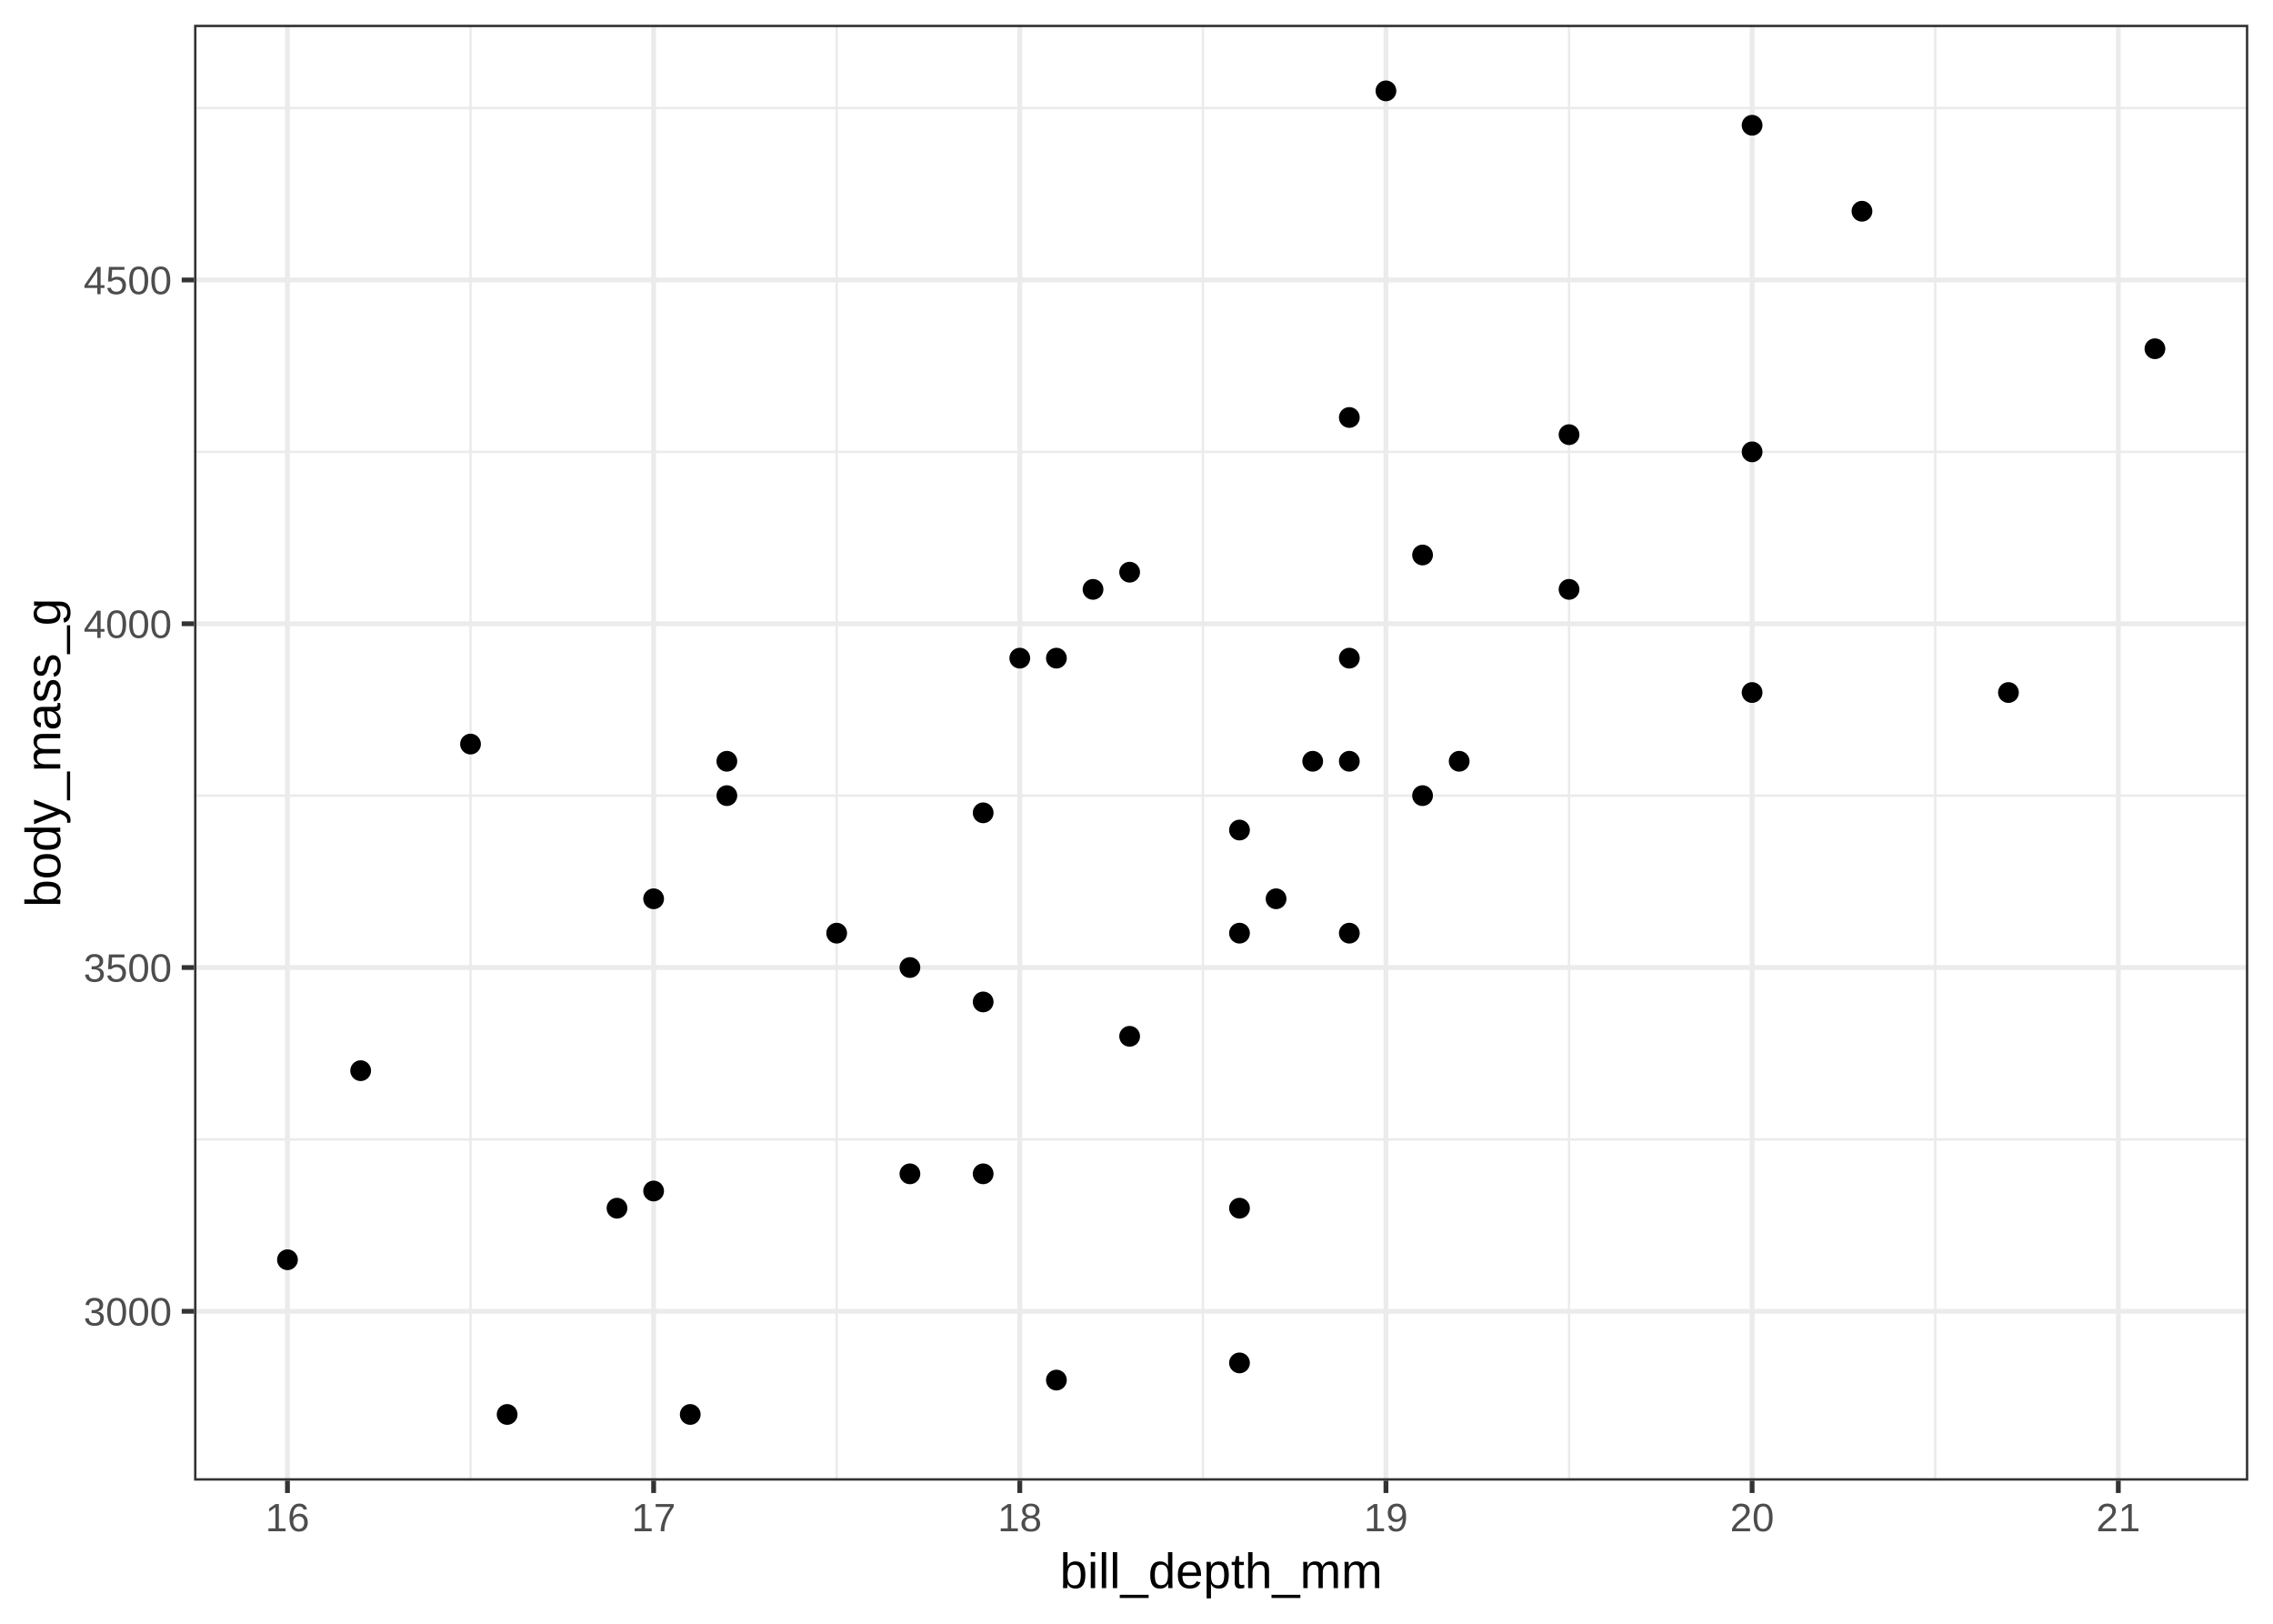
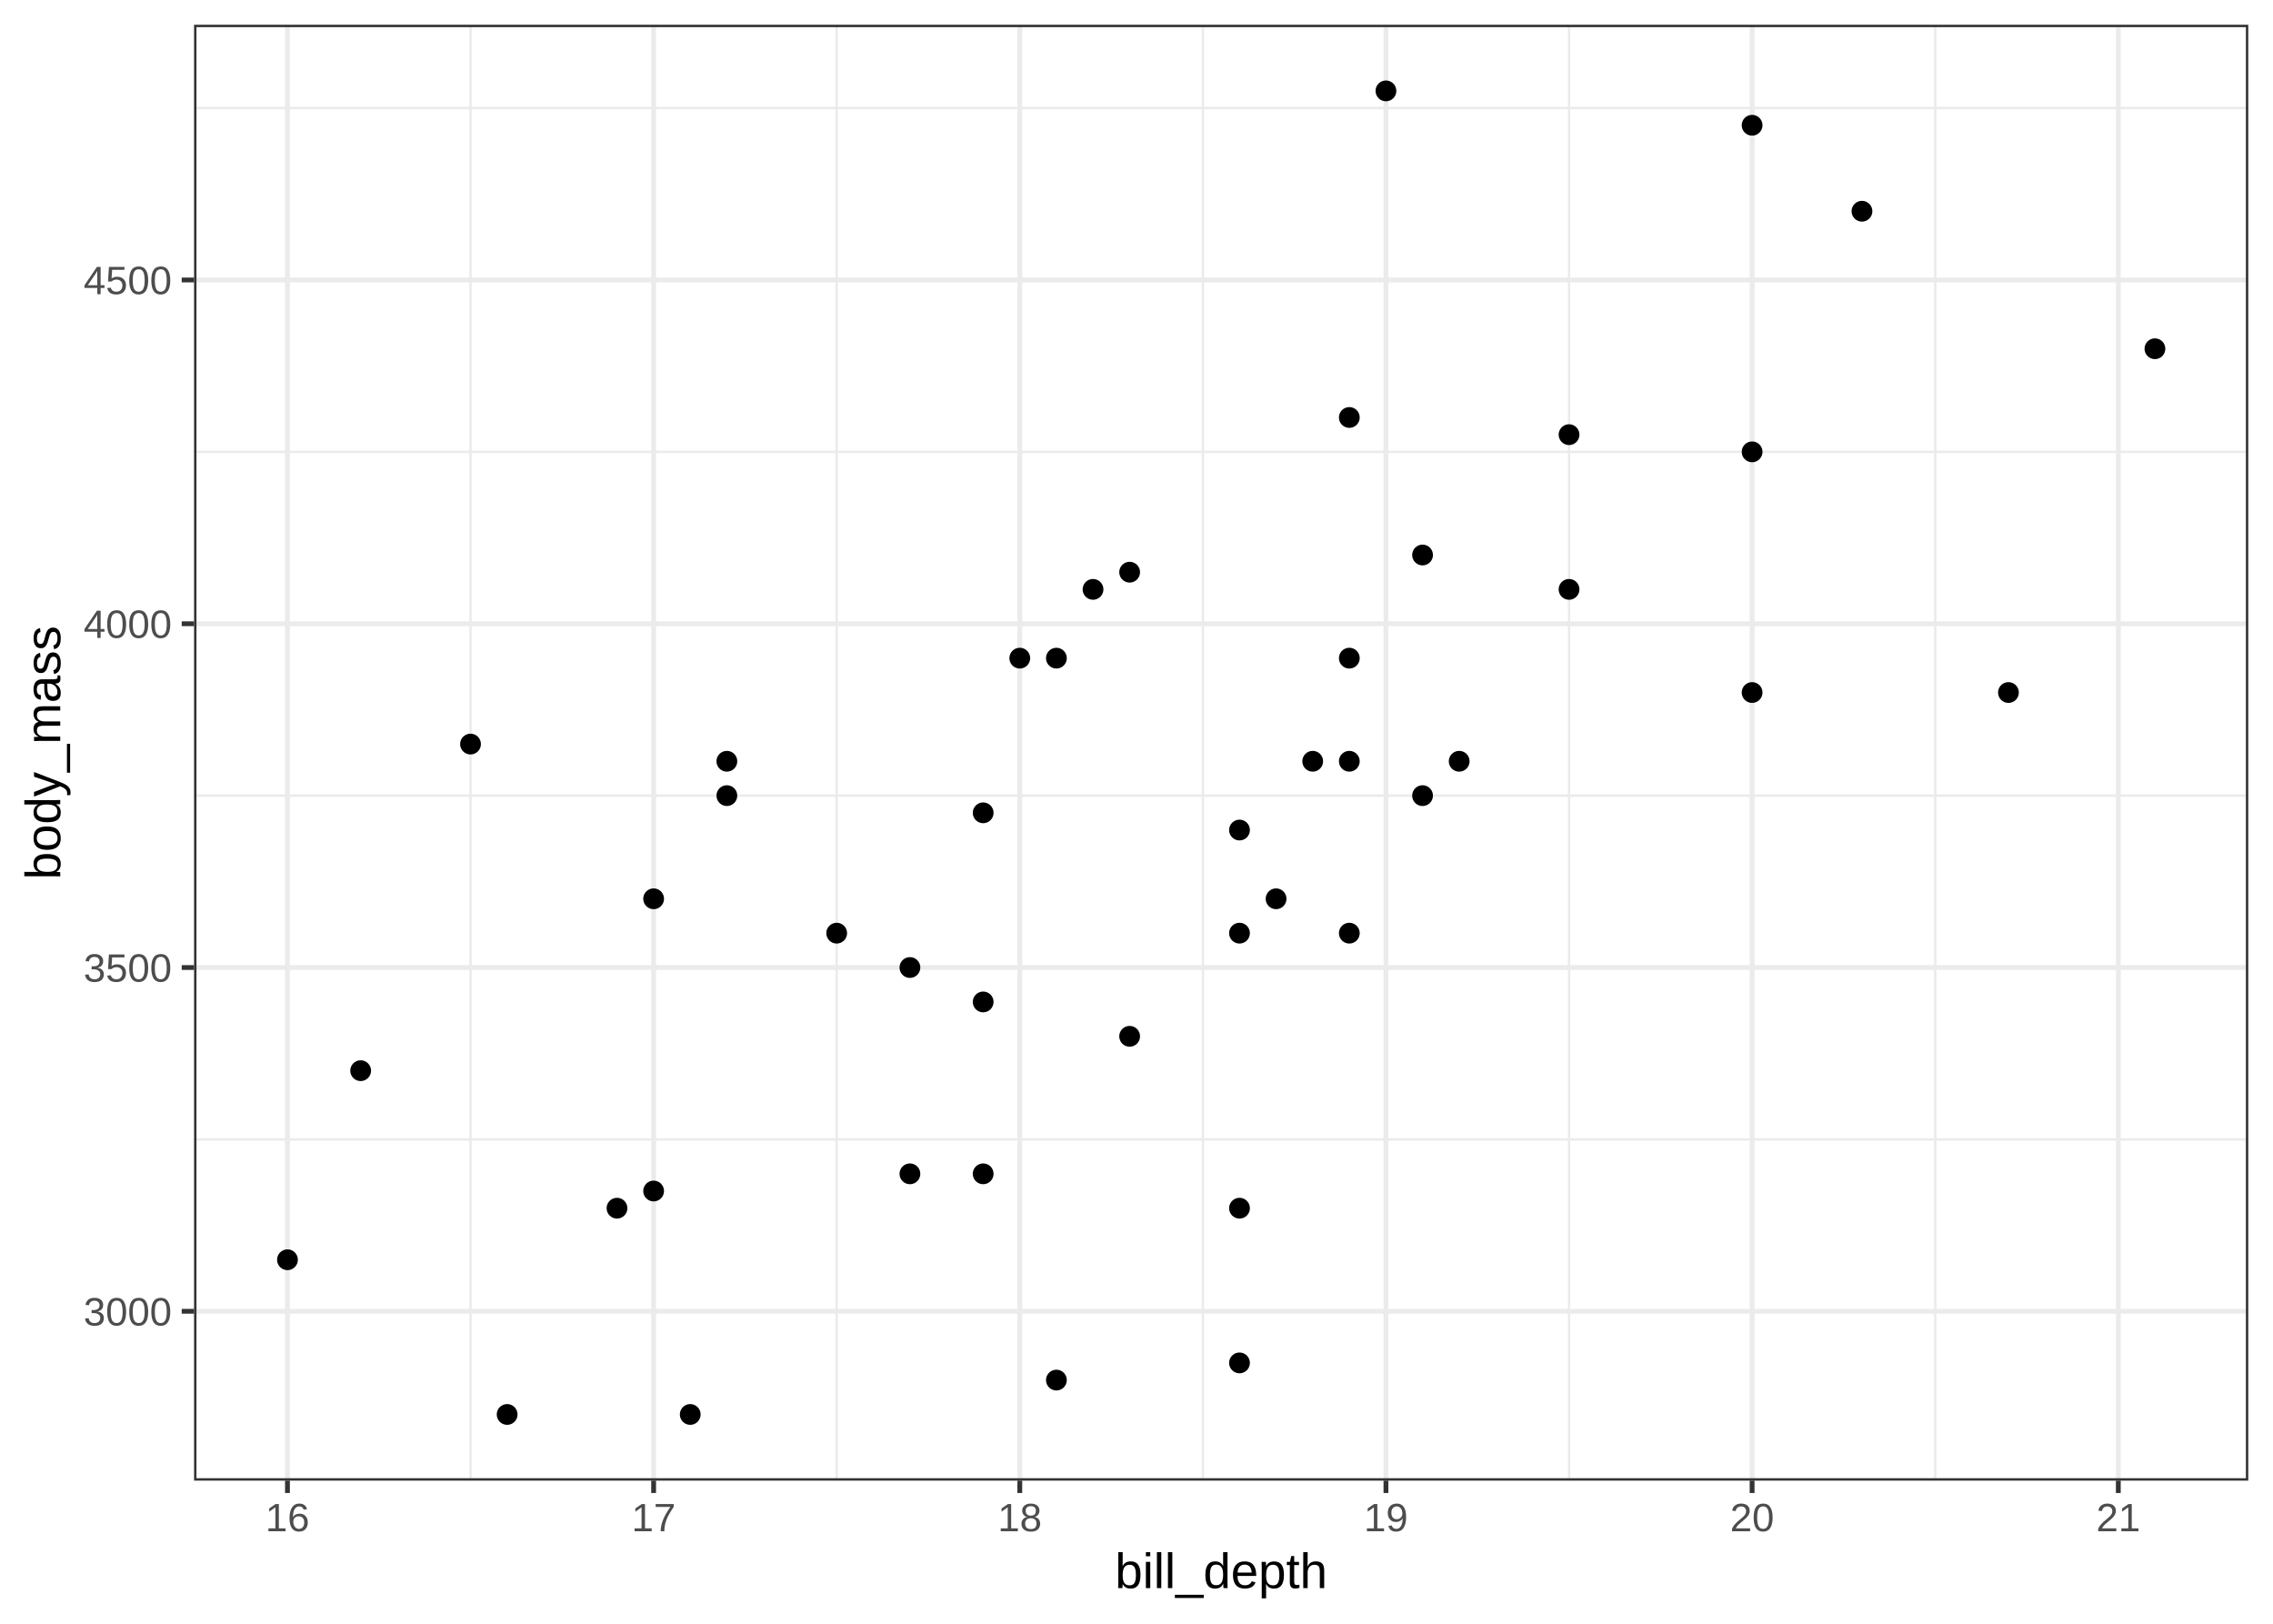
<svg xmlns="http://www.w3.org/2000/svg" class="svglite" width="504.00pt" height="360.00pt" viewBox="0 0 504.00 360.00">
  <defs>
    <style type="text/css">
    .svglite line, .svglite polyline, .svglite polygon, .svglite path, .svglite rect, .svglite circle {
      fill: none;
      stroke: #000000;
      stroke-linecap: round;
      stroke-linejoin: round;
      stroke-miterlimit: 10.00;
    }
  </style>
  </defs>
  <rect width="100%" height="100%" style="stroke: none; fill: #FFFFFF;" />
  <defs>
    <clipPath id="cpMC4wMHw1MDQuMDB8MC4wMHwzNjAuMDA=">
      <rect x="0.00" y="0.00" width="504.00" height="360.00" />
    </clipPath>
  </defs>
  <g clip-path="url(#cpMC4wMHw1MDQuMDB8MC4wMHwzNjAuMDA=)">
    <rect x="0.00" y="0.00" width="504.00" height="360.00" style="stroke-width: 1.07; stroke: #FFFFFF; fill: #FFFFFF;" />
  </g>
  <defs>
    <clipPath id="cpNDMuMDN8NDk4LjUyfDUuNDh8MzI4LjI3">
      <rect x="43.03" y="5.48" width="455.49" height="322.79" />
    </clipPath>
  </defs>
  <g clip-path="url(#cpNDMuMDN8NDk4LjUyfDUuNDh8MzI4LjI3)">
    <rect x="43.03" y="5.48" width="455.49" height="322.79" style="stroke-width: 1.07; stroke: none; fill: #FFFFFF;" />
    <polyline points="43.03,252.62 498.52,252.62 " style="stroke-width: 0.53; stroke: #EBEBEB; stroke-linecap: butt;" />
    <polyline points="43.03,176.40 498.52,176.40 " style="stroke-width: 0.53; stroke: #EBEBEB; stroke-linecap: butt;" />
    <polyline points="43.03,100.18 498.52,100.18 " style="stroke-width: 0.53; stroke: #EBEBEB; stroke-linecap: butt;" />
    <polyline points="43.03,23.96 498.52,23.96 " style="stroke-width: 0.53; stroke: #EBEBEB; stroke-linecap: butt;" />
    <polyline points="104.33,328.27 104.33,5.48 " style="stroke-width: 0.53; stroke: #EBEBEB; stroke-linecap: butt;" />
    <polyline points="185.52,328.27 185.52,5.48 " style="stroke-width: 0.53; stroke: #EBEBEB; stroke-linecap: butt;" />
    <polyline points="266.72,328.27 266.72,5.48 " style="stroke-width: 0.53; stroke: #EBEBEB; stroke-linecap: butt;" />
    <polyline points="347.91,328.27 347.91,5.48 " style="stroke-width: 0.53; stroke: #EBEBEB; stroke-linecap: butt;" />
    <polyline points="429.10,328.27 429.10,5.48 " style="stroke-width: 0.53; stroke: #EBEBEB; stroke-linecap: butt;" />
    <polyline points="43.03,290.73 498.52,290.73 " style="stroke-width: 1.07; stroke: #EBEBEB; stroke-linecap: butt;" />
    <polyline points="43.03,214.51 498.52,214.51 " style="stroke-width: 1.07; stroke: #EBEBEB; stroke-linecap: butt;" />
    <polyline points="43.03,138.29 498.52,138.29 " style="stroke-width: 1.07; stroke: #EBEBEB; stroke-linecap: butt;" />
    <polyline points="43.03,62.07 498.52,62.07 " style="stroke-width: 1.07; stroke: #EBEBEB; stroke-linecap: butt;" />
    <polyline points="63.74,328.27 63.74,5.48 " style="stroke-width: 1.07; stroke: #EBEBEB; stroke-linecap: butt;" />
    <polyline points="144.93,328.27 144.93,5.48 " style="stroke-width: 1.07; stroke: #EBEBEB; stroke-linecap: butt;" />
    <polyline points="226.12,328.27 226.12,5.48 " style="stroke-width: 1.07; stroke: #EBEBEB; stroke-linecap: butt;" />
    <polyline points="307.31,328.27 307.31,5.48 " style="stroke-width: 1.07; stroke: #EBEBEB; stroke-linecap: butt;" />
    <polyline points="388.50,328.27 388.50,5.48 " style="stroke-width: 1.07; stroke: #EBEBEB; stroke-linecap: butt;" />
    <polyline points="469.70,328.27 469.70,5.48 " style="stroke-width: 1.07; stroke: #EBEBEB; stroke-linecap: butt;" />
    <circle cx="250.48" cy="229.76" r="1.95" style="stroke-width: 0.71; fill: #000000;" />
    <circle cx="282.95" cy="199.27" r="1.95" style="stroke-width: 0.71; fill: #000000;" />
    <circle cx="323.55" cy="168.78" r="1.95" style="stroke-width: 0.71; fill: #000000;" />
    <circle cx="234.24" cy="145.92" r="1.95" style="stroke-width: 0.71; fill: #000000;" />
    <circle cx="161.17" cy="168.78" r="1.95" style="stroke-width: 0.71; fill: #000000;" />
    <circle cx="299.19" cy="168.78" r="1.95" style="stroke-width: 0.71; fill: #000000;" />
    <circle cx="274.84" cy="206.89" r="1.95" style="stroke-width: 0.71; fill: #000000;" />
    <circle cx="218.00" cy="260.25" r="1.95" style="stroke-width: 0.71; fill: #000000;" />
    <circle cx="274.84" cy="267.87" r="1.95" style="stroke-width: 0.71; fill: #000000;" />
    <circle cx="299.19" cy="145.92" r="1.95" style="stroke-width: 0.71; fill: #000000;" />
    <circle cx="201.76" cy="214.51" r="1.95" style="stroke-width: 0.71; fill: #000000;" />
    <circle cx="299.19" cy="92.56" r="1.95" style="stroke-width: 0.71; fill: #000000;" />
    <circle cx="218.00" cy="222.14" r="1.95" style="stroke-width: 0.71; fill: #000000;" />
    <circle cx="347.91" cy="130.67" r="1.95" style="stroke-width: 0.71; fill: #000000;" />
    <circle cx="234.24" cy="305.98" r="1.95" style="stroke-width: 0.71; fill: #000000;" />
    <circle cx="274.84" cy="184.03" r="1.95" style="stroke-width: 0.71; fill: #000000;" />
    <circle cx="185.52" cy="206.89" r="1.95" style="stroke-width: 0.71; fill: #000000;" />
    <circle cx="291.07" cy="168.78" r="1.95" style="stroke-width: 0.71; fill: #000000;" />
    <circle cx="112.45" cy="313.60" r="1.95" style="stroke-width: 0.71; fill: #000000;" />
    <circle cx="315.43" cy="176.40" r="1.95" style="stroke-width: 0.71; fill: #000000;" />
    <circle cx="136.81" cy="267.87" r="1.95" style="stroke-width: 0.71; fill: #000000;" />
    <circle cx="477.82" cy="77.32" r="1.95" style="stroke-width: 0.71; fill: #000000;" />
    <circle cx="144.93" cy="199.27" r="1.95" style="stroke-width: 0.71; fill: #000000;" />
    <circle cx="242.36" cy="130.67" r="1.95" style="stroke-width: 0.71; fill: #000000;" />
    <circle cx="153.05" cy="313.60" r="1.95" style="stroke-width: 0.71; fill: #000000;" />
    <circle cx="226.12" cy="145.92" r="1.95" style="stroke-width: 0.71; fill: #000000;" />
    <circle cx="79.97" cy="237.38" r="1.95" style="stroke-width: 0.71; fill: #000000;" />
    <circle cx="315.43" cy="123.05" r="1.95" style="stroke-width: 0.71; fill: #000000;" />
    <circle cx="218.00" cy="180.21" r="1.95" style="stroke-width: 0.71; fill: #000000;" />
    <circle cx="388.50" cy="27.77" r="1.95" style="stroke-width: 0.71; fill: #000000;" />
    <circle cx="63.74" cy="279.30" r="1.95" style="stroke-width: 0.71; fill: #000000;" />
    <circle cx="388.50" cy="100.18" r="1.95" style="stroke-width: 0.71; fill: #000000;" />
    <circle cx="274.84" cy="302.17" r="1.95" style="stroke-width: 0.71; fill: #000000;" />
    <circle cx="299.19" cy="206.89" r="1.95" style="stroke-width: 0.71; fill: #000000;" />
    <circle cx="161.17" cy="176.40" r="1.95" style="stroke-width: 0.71; fill: #000000;" />
    <circle cx="388.50" cy="153.54" r="1.95" style="stroke-width: 0.71; fill: #000000;" />
    <circle cx="144.93" cy="264.06" r="1.95" style="stroke-width: 0.71; fill: #000000;" />
    <circle cx="307.31" cy="20.15" r="1.95" style="stroke-width: 0.71; fill: #000000;" />
    <circle cx="104.33" cy="164.97" r="1.95" style="stroke-width: 0.71; fill: #000000;" />
    <circle cx="412.86" cy="46.83" r="1.95" style="stroke-width: 0.71; fill: #000000;" />
    <circle cx="201.76" cy="260.25" r="1.95" style="stroke-width: 0.71; fill: #000000;" />
    <circle cx="347.91" cy="96.37" r="1.95" style="stroke-width: 0.71; fill: #000000;" />
    <circle cx="445.34" cy="153.54" r="1.95" style="stroke-width: 0.71; fill: #000000;" />
    <circle cx="250.48" cy="126.86" r="1.95" style="stroke-width: 0.71; fill: #000000;" />
    <rect x="43.03" y="5.48" width="455.49" height="322.79" style="stroke-width: 1.07; stroke: #333333;" />
  </g>
  <g clip-path="url(#cpMC4wMHw1MDQuMDB8MC4wMHwzNjAuMDA=)">
    <text x="38.10" y="293.88" text-anchor="end" style="font-size: 8.80px; fill: #4D4D4D; font-family: Arial;" textLength="19.58px" lengthAdjust="spacingAndGlyphs">3000</text>
    <text x="38.10" y="217.66" text-anchor="end" style="font-size: 8.80px; fill: #4D4D4D; font-family: Arial;" textLength="19.58px" lengthAdjust="spacingAndGlyphs">3500</text>
    <text x="38.10" y="141.44" text-anchor="end" style="font-size: 8.80px; fill: #4D4D4D; font-family: Arial;" textLength="19.58px" lengthAdjust="spacingAndGlyphs">4000</text>
    <text x="38.10" y="65.22" text-anchor="end" style="font-size: 8.80px; fill: #4D4D4D; font-family: Arial;" textLength="19.58px" lengthAdjust="spacingAndGlyphs">4500</text>
    <polyline points="40.29,290.73 43.03,290.73 " style="stroke-width: 1.07; stroke: #333333; stroke-linecap: butt;" />
    <polyline points="40.29,214.51 43.03,214.51 " style="stroke-width: 1.07; stroke: #333333; stroke-linecap: butt;" />
    <polyline points="40.29,138.29 43.03,138.29 " style="stroke-width: 1.07; stroke: #333333; stroke-linecap: butt;" />
    <polyline points="40.29,62.07 43.03,62.07 " style="stroke-width: 1.07; stroke: #333333; stroke-linecap: butt;" />
    <polyline points="63.74,331.01 63.74,328.27 " style="stroke-width: 1.07; stroke: #333333; stroke-linecap: butt;" />
    <polyline points="144.93,331.01 144.93,328.27 " style="stroke-width: 1.07; stroke: #333333; stroke-linecap: butt;" />
    <polyline points="226.12,331.01 226.12,328.27 " style="stroke-width: 1.07; stroke: #333333; stroke-linecap: butt;" />
    <polyline points="307.31,331.01 307.31,328.27 " style="stroke-width: 1.07; stroke: #333333; stroke-linecap: butt;" />
    <polyline points="388.50,331.01 388.50,328.27 " style="stroke-width: 1.07; stroke: #333333; stroke-linecap: butt;" />
    <polyline points="469.70,331.01 469.70,328.27 " style="stroke-width: 1.07; stroke: #333333; stroke-linecap: butt;" />
    <text x="63.74" y="339.50" text-anchor="middle" style="font-size: 8.80px; fill: #4D4D4D; font-family: Arial;" textLength="9.79px" lengthAdjust="spacingAndGlyphs">16</text>
    <text x="144.93" y="339.50" text-anchor="middle" style="font-size: 8.80px; fill: #4D4D4D; font-family: Arial;" textLength="9.79px" lengthAdjust="spacingAndGlyphs">17</text>
    <text x="226.12" y="339.50" text-anchor="middle" style="font-size: 8.80px; fill: #4D4D4D; font-family: Arial;" textLength="9.79px" lengthAdjust="spacingAndGlyphs">18</text>
    <text x="307.31" y="339.50" text-anchor="middle" style="font-size: 8.80px; fill: #4D4D4D; font-family: Arial;" textLength="9.79px" lengthAdjust="spacingAndGlyphs">19</text>
    <text x="388.50" y="339.50" text-anchor="middle" style="font-size: 8.80px; fill: #4D4D4D; font-family: Arial;" textLength="9.79px" lengthAdjust="spacingAndGlyphs">20</text>
    <text x="469.70" y="339.50" text-anchor="middle" style="font-size: 8.80px; fill: #4D4D4D; font-family: Arial;" textLength="9.79px" lengthAdjust="spacingAndGlyphs">21</text>
-     <text x="270.78" y="352.10" text-anchor="middle" style="font-size: 11.00px; font-family: Arial;" textLength="71.55px" lengthAdjust="spacingAndGlyphs">bill_depth_mm</text>
-     <text transform="translate(13.36,166.88) rotate(-90)" text-anchor="middle" style="font-size: 11.00px; font-family: Arial;" textLength="68.51px" lengthAdjust="spacingAndGlyphs">body_mass_g</text>
+     <text x="270.78" y="352.10" text-anchor="middle" style="font-size: 11.00px; font-family: Arial;" textLength="47.10px" lengthAdjust="spacingAndGlyphs">bill_depth</text>
+     <text transform="translate(13.36,166.88) rotate(-90)" text-anchor="middle" style="font-size: 11.00px; font-family: Arial;" textLength="56.27px" lengthAdjust="spacingAndGlyphs">body_mass</text>
  </g>
</svg>
